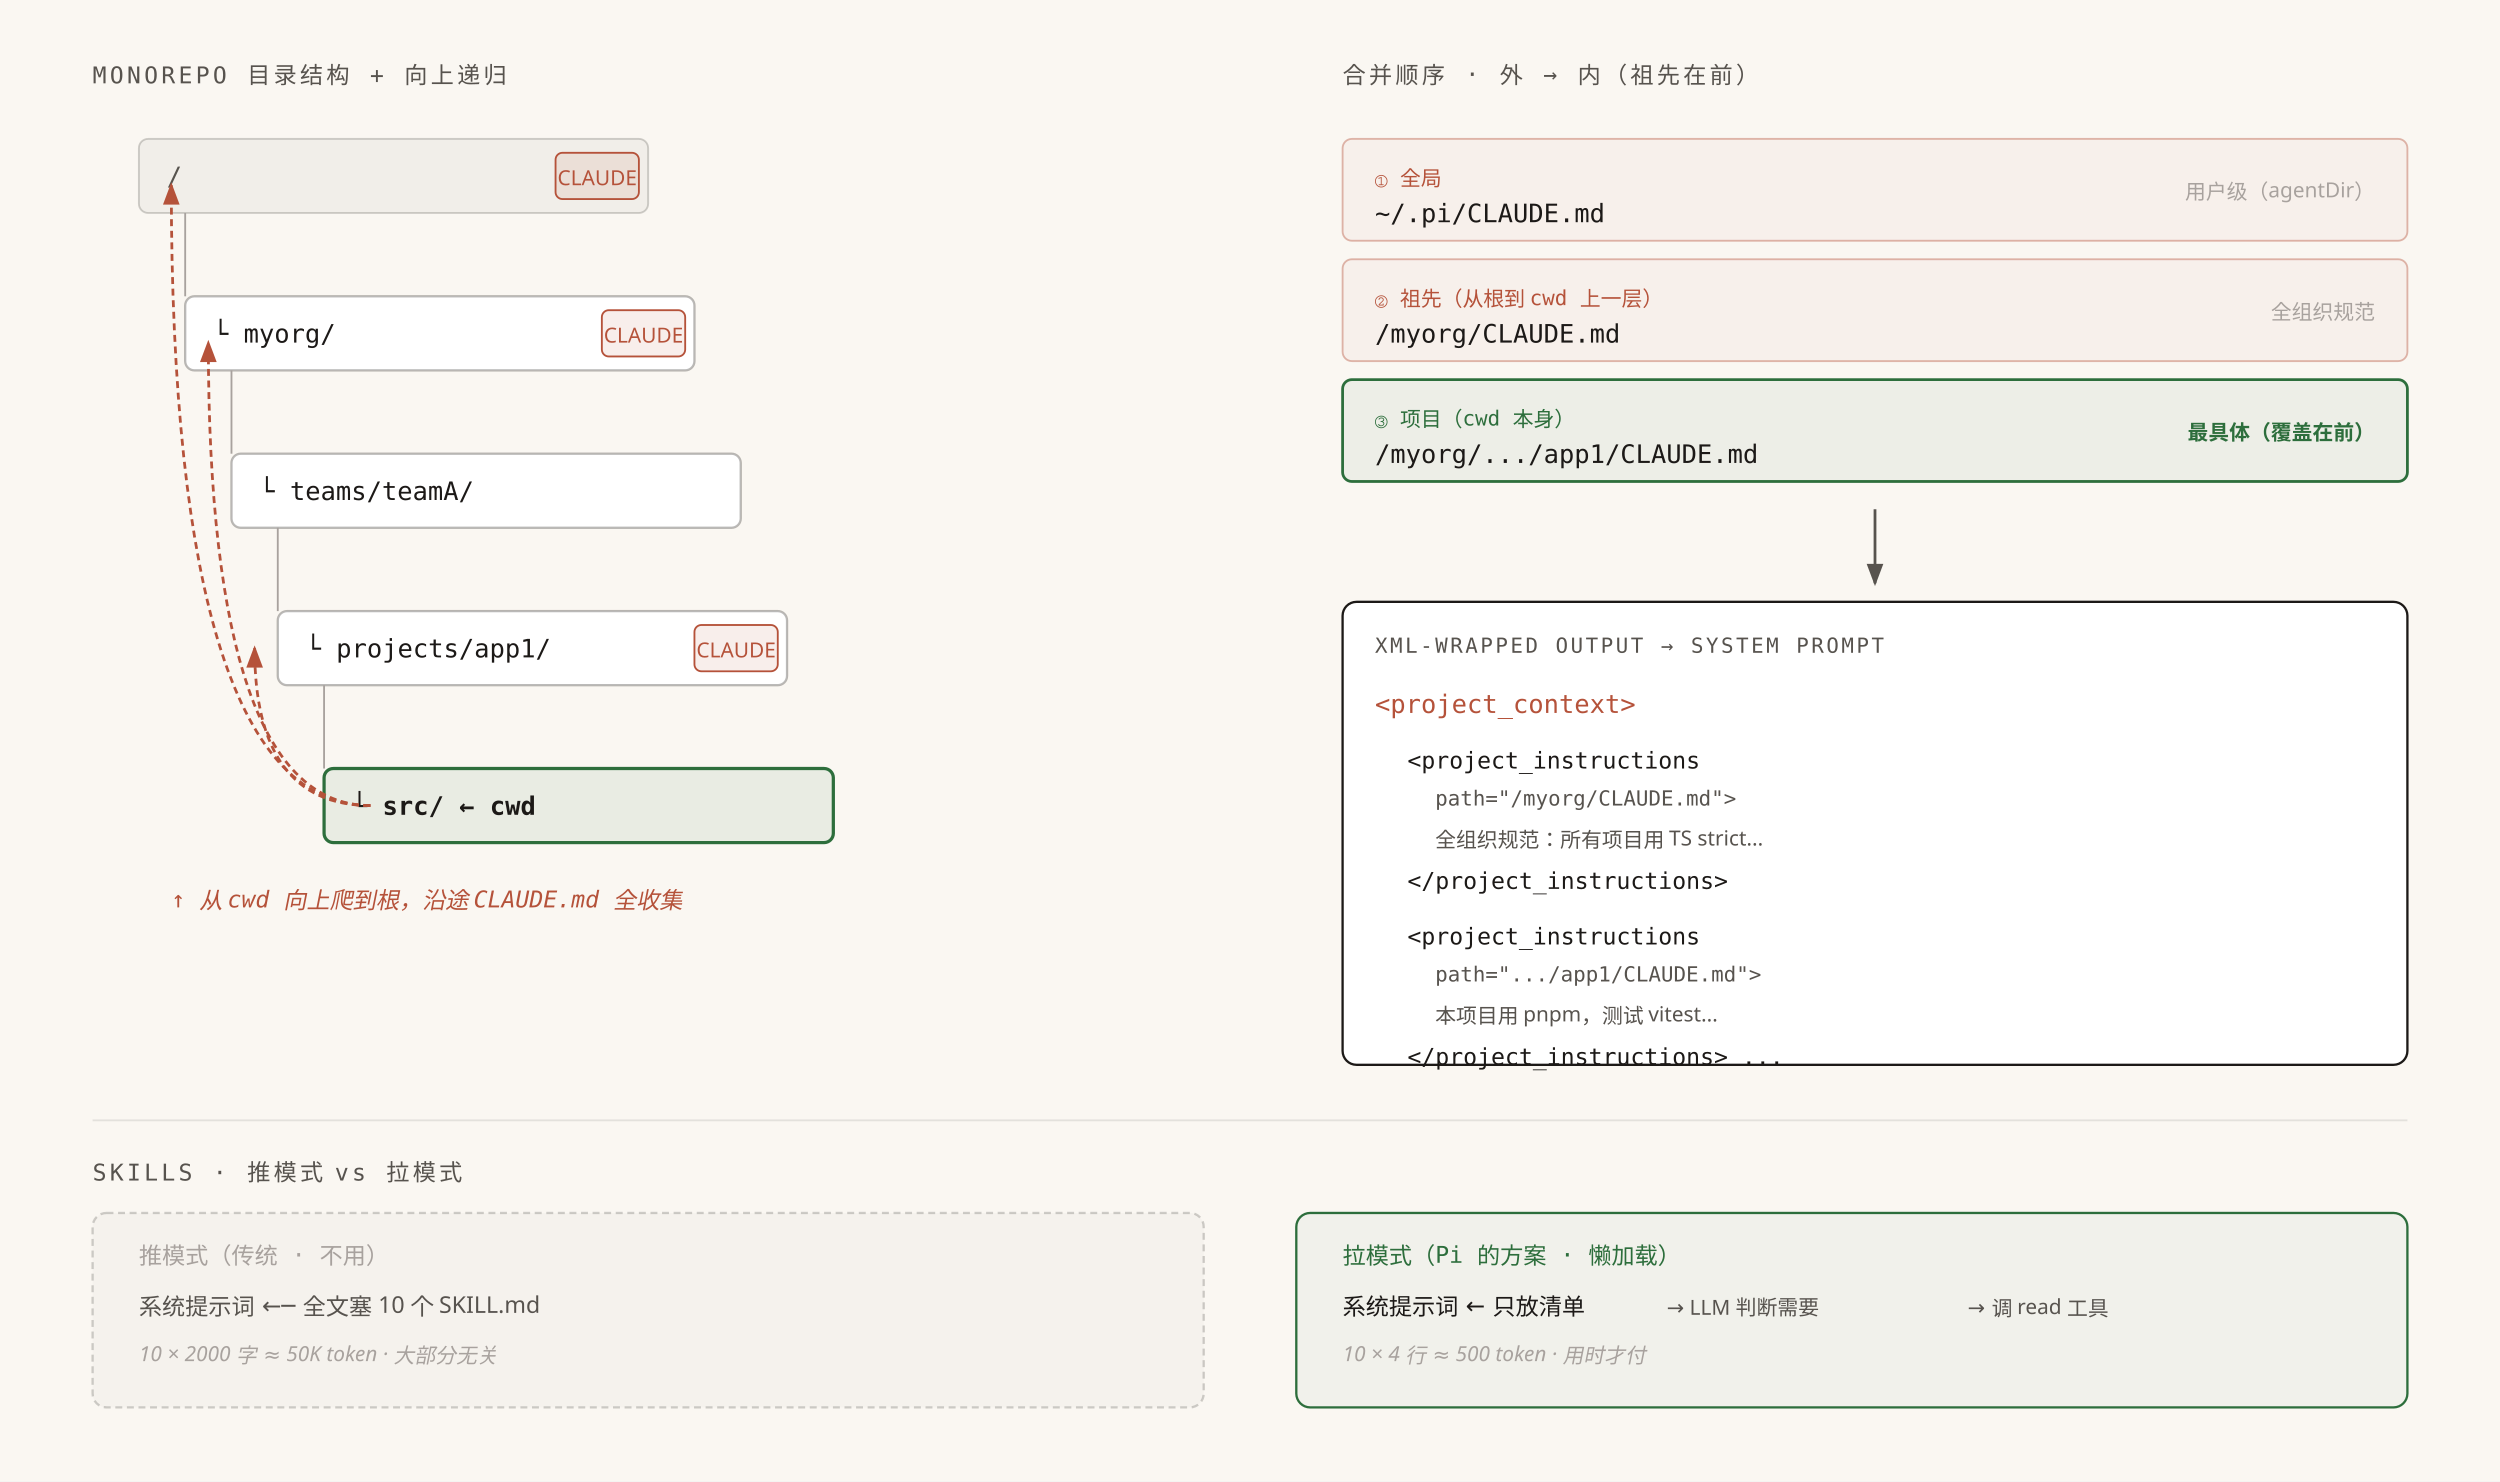
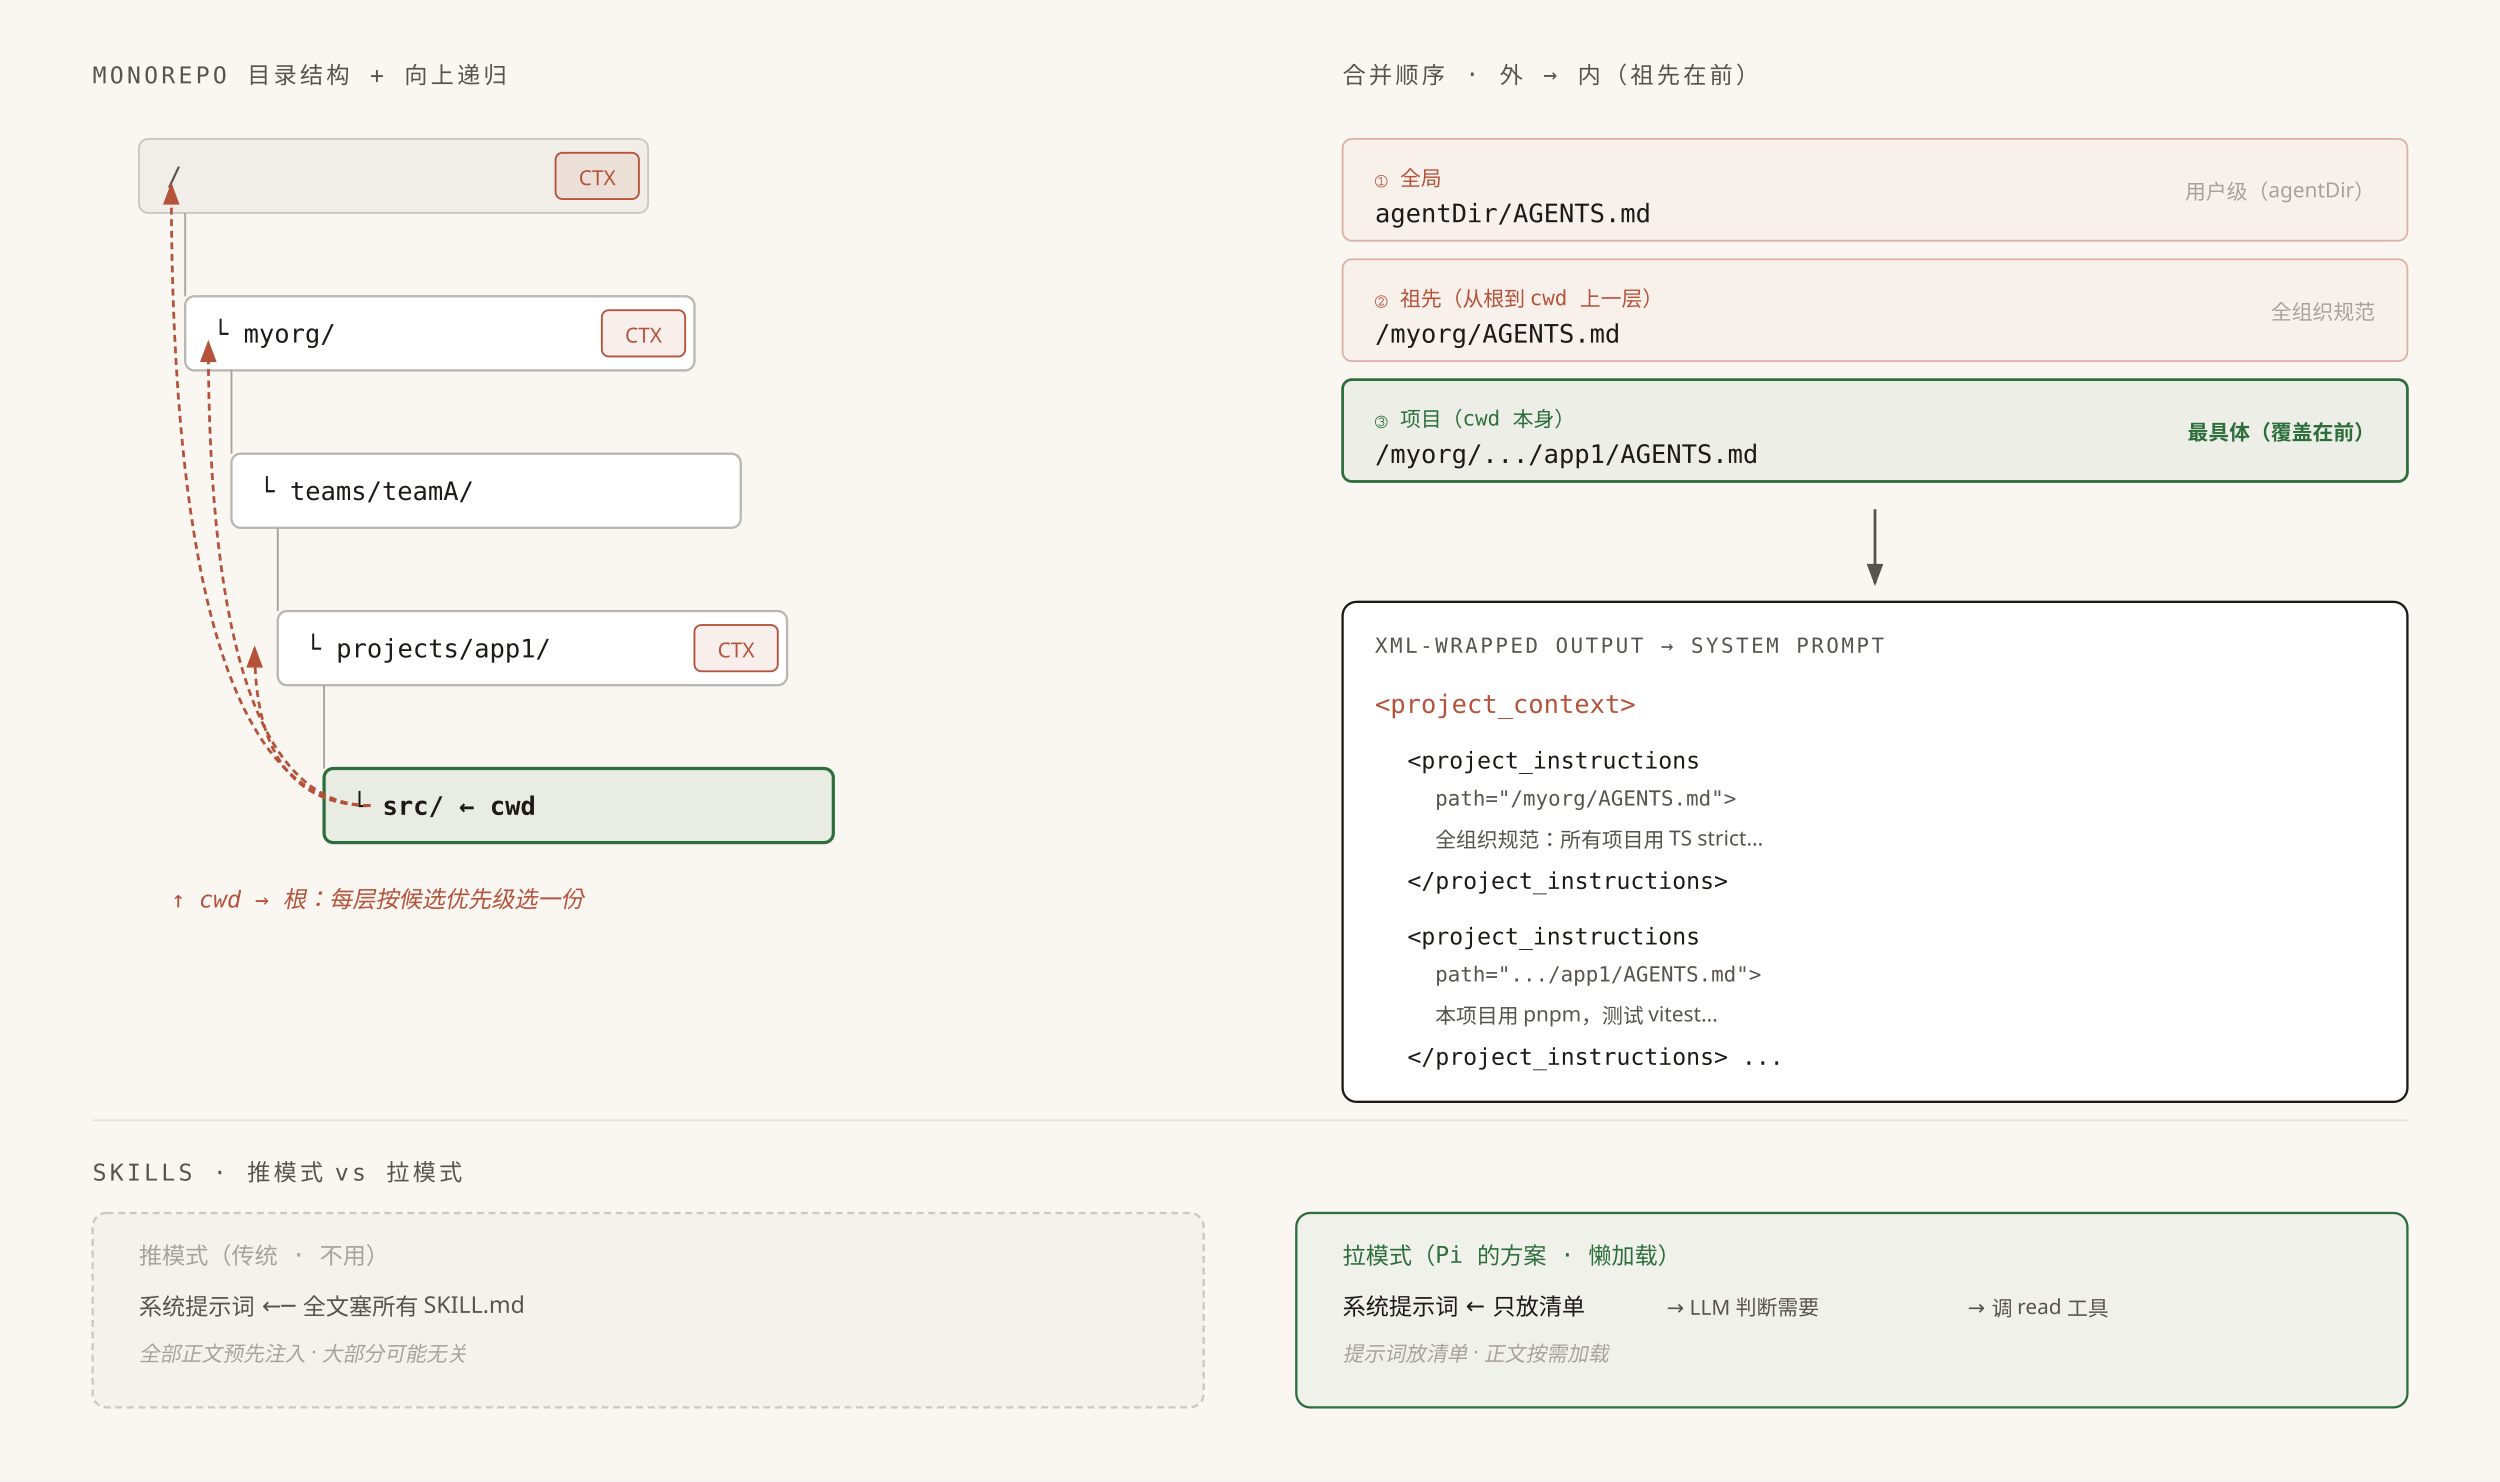
<svg xmlns="http://www.w3.org/2000/svg" viewBox="0 0 1080 640">
  <defs>
    <marker id="arrow" markerWidth="8" markerHeight="6" refX="7" refY="3" orient="auto">
      <polygon points="0 0, 8 3, 0 6" fill="#57534e" />
    </marker>
    <marker id="arrow-accent" markerWidth="8" markerHeight="6" refX="7" refY="3" orient="auto">
      <polygon points="0 0, 8 3, 0 6" fill="#b5523a" />
    </marker>
    <marker id="arrow-green" markerWidth="8" markerHeight="6" refX="7" refY="3" orient="auto">
      <polygon points="0 0, 8 3, 0 6" fill="#2d6e3c" />
    </marker>
  </defs>
  <rect width="1080" height="640" fill="#faf7f2" />
  <g>
    <text x="40" y="36" fill="#57534e" font-size="10" font-family="'Geist Mono', monospace" letter-spacing="0.14em">MONOREPO 目录结构 + 向上递归</text>
    <g transform="translate(60, 60)">
      <rect x="0" y="0" width="220" height="32" rx="4" fill="rgba(28,25,23,0.04)" stroke="rgba(28,25,23,0.20)" stroke-width="0.8" />
      <text x="12" y="20" fill="#57534e" font-size="11" font-family="'Geist Mono', monospace">/</text>
      <rect x="180" y="6" width="36" height="20" rx="3" fill="rgba(181,82,58,0.10)" stroke="#b5523a" stroke-width="0.8" />
-       <text x="198" y="20" fill="#b5523a" font-size="9" font-family="'Geist', sans-serif" text-anchor="middle">CLAUDE</text>
+       <text x="198" y="20" fill="#b5523a" font-size="9" font-family="'Geist', sans-serif" text-anchor="middle">CTX</text>
      <line x1="20" y1="32" x2="20" y2="68" stroke="#a8a29e" stroke-width="0.8" />
      <rect x="20" y="68" width="220" height="32" rx="4" fill="#ffffff" stroke="rgba(28,25,23,0.30)" stroke-width="1" />
      <text x="32" y="88" fill="#1c1917" font-size="11" font-family="'Geist Mono', monospace">└ myorg/</text>
      <rect x="200" y="74" width="36" height="20" rx="3" fill="rgba(181,82,58,0.10)" stroke="#b5523a" stroke-width="0.8" />
-       <text x="218" y="88" fill="#b5523a" font-size="9" font-family="'Geist', sans-serif" text-anchor="middle">CLAUDE</text>
+       <text x="218" y="88" fill="#b5523a" font-size="9" font-family="'Geist', sans-serif" text-anchor="middle">CTX</text>
      <line x1="40" y1="100" x2="40" y2="136" stroke="#a8a29e" stroke-width="0.8" />
      <rect x="40" y="136" width="220" height="32" rx="4" fill="#ffffff" stroke="rgba(28,25,23,0.30)" stroke-width="1" />
      <text x="52" y="156" fill="#1c1917" font-size="11" font-family="'Geist Mono', monospace">  └ teams/teamA/</text>
      <line x1="60" y1="168" x2="60" y2="204" stroke="#a8a29e" stroke-width="0.8" />
      <rect x="60" y="204" width="220" height="32" rx="4" fill="#ffffff" stroke="rgba(28,25,23,0.30)" stroke-width="1" />
      <text x="72" y="224" fill="#1c1917" font-size="11" font-family="'Geist Mono', monospace">    └ projects/app1/</text>
      <rect x="240" y="210" width="36" height="20" rx="3" fill="rgba(181,82,58,0.10)" stroke="#b5523a" stroke-width="0.8" />
-       <text x="258" y="224" fill="#b5523a" font-size="9" font-family="'Geist', sans-serif" text-anchor="middle">CLAUDE</text>
+       <text x="258" y="224" fill="#b5523a" font-size="9" font-family="'Geist', sans-serif" text-anchor="middle">CTX</text>
      <line x1="80" y1="236" x2="80" y2="272" stroke="#a8a29e" stroke-width="0.8" />
      <rect x="80" y="272" width="220" height="32" rx="4" fill="rgba(45,110,60,0.08)" stroke="#2d6e3c" stroke-width="1.4" />
      <text x="92" y="292" fill="#1c1917" font-size="11" font-family="'Geist Mono', monospace" font-weight="600">      └ src/  ← cwd</text>
      <path d="M 100 288 Q 50 288 50 220" stroke="#b5523a" stroke-width="1.2" fill="none" marker-end="url(#arrow-accent)" stroke-dasharray="3,2" />
      <path d="M 100 288 Q 30 288 30 88" stroke="#b5523a" stroke-width="1.2" fill="none" marker-end="url(#arrow-accent)" stroke-dasharray="3,2" />
      <path d="M 100 288 Q 14 288 14 20" stroke="#b5523a" stroke-width="1.2" fill="none" marker-end="url(#arrow-accent)" stroke-dasharray="3,2" />
-       <text x="14" y="332" fill="#b5523a" font-size="10" font-family="'Geist Mono', monospace" font-style="italic">↑ 从 cwd 向上爬到根，沿途 CLAUDE.md 全收集</text>
+       <text x="14" y="332" fill="#b5523a" font-size="10" font-family="'Geist Mono', monospace" font-style="italic">↑ cwd → 根：每层按候选优先级选一份</text>
    </g>
  </g>
  <g>
    <text x="580" y="36" fill="#57534e" font-size="10" font-family="'Geist Mono', monospace" letter-spacing="0.14em">合并顺序 · 外 → 内（祖先在前）</text>
    <g transform="translate(580, 60)">
      <rect x="0" y="0" width="460" height="44" rx="4" fill="rgba(181,82,58,0.04)" stroke="rgba(181,82,58,0.40)" stroke-width="0.8" />
      <text x="14" y="20" fill="#b5523a" font-size="9" font-family="'Geist Mono', monospace">① 全局</text>
-       <text x="14" y="36" fill="#1c1917" font-size="11" font-family="'Geist Mono', monospace">~/.pi/CLAUDE.md</text>
+       <text x="14" y="36" fill="#1c1917" font-size="11" font-family="'Geist Mono', monospace">agentDir/AGENTS.md</text>
      <text x="446" y="26" fill="#a8a29e" font-size="9" font-family="'Geist', sans-serif" text-anchor="end">用户级（agentDir）</text>
    </g>
    <g transform="translate(580, 112)">
      <rect x="0" y="0" width="460" height="44" rx="4" fill="rgba(181,82,58,0.04)" stroke="rgba(181,82,58,0.40)" stroke-width="0.8" />
      <text x="14" y="20" fill="#b5523a" font-size="9" font-family="'Geist Mono', monospace">② 祖先（从根到 cwd 上一层）</text>
-       <text x="14" y="36" fill="#1c1917" font-size="11" font-family="'Geist Mono', monospace">/myorg/CLAUDE.md</text>
+       <text x="14" y="36" fill="#1c1917" font-size="11" font-family="'Geist Mono', monospace">/myorg/AGENTS.md</text>
      <text x="446" y="26" fill="#a8a29e" font-size="9" font-family="'Geist', sans-serif" text-anchor="end">全组织规范</text>
    </g>
    <g transform="translate(580, 164)">
      <rect x="0" y="0" width="460" height="44" rx="4" fill="rgba(45,110,60,0.06)" stroke="#2d6e3c" stroke-width="1.2" />
      <text x="14" y="20" fill="#2d6e3c" font-size="9" font-family="'Geist Mono', monospace">③ 项目（cwd 本身）</text>
-       <text x="14" y="36" fill="#1c1917" font-size="11" font-family="'Geist Mono', monospace">/myorg/.../app1/CLAUDE.md</text>
+       <text x="14" y="36" fill="#1c1917" font-size="11" font-family="'Geist Mono', monospace">/myorg/.../app1/AGENTS.md</text>
      <text x="446" y="26" fill="#2d6e3c" font-size="9" font-family="'Geist', sans-serif" text-anchor="end" font-weight="600">最具体（覆盖在前）</text>
    </g>
    <line x1="810" y1="220" x2="810" y2="252" stroke="#57534e" stroke-width="1.2" marker-end="url(#arrow)" />
    <g transform="translate(580, 260)">
-       <rect x="0" y="0" width="460" height="200" rx="6" fill="#ffffff" stroke="#1c1917" stroke-width="1" />
+       <rect x="0" y="0" width="460" height="216" rx="6" fill="#ffffff" stroke="#1c1917" stroke-width="1" />
      <text x="14" y="22" fill="#57534e" font-size="9" font-family="'Geist Mono', monospace" letter-spacing="0.12em">XML-WRAPPED OUTPUT → SYSTEM PROMPT</text>
      <text x="14" y="48" fill="#b5523a" font-size="11" font-family="'Geist Mono', monospace">&lt;project_context&gt;</text>
      <text x="28" y="72" fill="#1c1917" font-size="10" font-family="'Geist Mono', monospace">&lt;project_instructions</text>
-       <text x="40" y="88" fill="#57534e" font-size="9" font-family="'Geist Mono', monospace">path="/myorg/CLAUDE.md"&gt;</text>
+       <text x="40" y="88" fill="#57534e" font-size="9" font-family="'Geist Mono', monospace">path="/myorg/AGENTS.md"&gt;</text>
      <text x="40" y="106" fill="#57534e" font-size="9" font-family="'Geist', sans-serif">全组织规范：所有项目用 TS strict...</text>
      <text x="28" y="124" fill="#1c1917" font-size="10" font-family="'Geist Mono', monospace">&lt;/project_instructions&gt;</text>
      <text x="28" y="148" fill="#1c1917" font-size="10" font-family="'Geist Mono', monospace">&lt;project_instructions</text>
-       <text x="40" y="164" fill="#57534e" font-size="9" font-family="'Geist Mono', monospace">path=".../app1/CLAUDE.md"&gt;</text>
+       <text x="40" y="164" fill="#57534e" font-size="9" font-family="'Geist Mono', monospace">path=".../app1/AGENTS.md"&gt;</text>
      <text x="40" y="182" fill="#57534e" font-size="9" font-family="'Geist', sans-serif">本项目用 pnpm，测试 vitest...</text>
      <text x="28" y="200" fill="#1c1917" font-size="10" font-family="'Geist Mono', monospace">&lt;/project_instructions&gt; ...</text>
    </g>
  </g>
  <line x1="40" y1="484" x2="1040" y2="484" stroke="rgba(28,25,23,0.10)" stroke-width="0.8" />
  <text x="40" y="510" fill="#57534e" font-size="10" font-family="'Geist Mono', monospace" letter-spacing="0.14em">SKILLS · 推模式 vs 拉模式</text>
  <g transform="translate(40, 524)">
    <rect x="0" y="0" width="480" height="84" rx="6" fill="rgba(28,25,23,0.02)" stroke="rgba(28,25,23,0.20)" stroke-width="1" stroke-dasharray="3,2" />
    <text x="20" y="22" fill="#a8a29e" font-size="10" font-family="'Geist Mono', monospace">推模式（传统 · 不用）</text>
-     <text x="20" y="44" fill="#57534e" font-size="10" font-family="'Geist', sans-serif">系统提示词 ←─ 全文塞 10 个 SKILL.md</text>
-     <text x="20" y="64" fill="#a8a29e" font-size="9" font-family="'Geist', sans-serif" font-style="italic">10 × 2000 字 ≈ 50K token · 大部分无关</text>
+     <text x="20" y="44" fill="#57534e" font-size="10" font-family="'Geist', sans-serif">系统提示词 ←─ 全文塞所有 SKILL.md</text>
+     <text x="20" y="64" fill="#a8a29e" font-size="9" font-family="'Geist', sans-serif" font-style="italic">全部正文预先注入 · 大部分可能无关</text>
  </g>
  <g transform="translate(560, 524)">
    <rect x="0" y="0" width="480" height="84" rx="6" fill="rgba(45,110,60,0.04)" stroke="#2d6e3c" stroke-width="1" />
    <text x="20" y="22" fill="#2d6e3c" font-size="10" font-family="'Geist Mono', monospace">拉模式（Pi 的方案 · 懒加载）</text>
    <text x="20" y="44" fill="#1c1917" font-size="10" font-family="'Geist', sans-serif">系统提示词 ← 只放清单</text>
    <text x="160" y="44" fill="#57534e" font-size="9" font-family="'Geist', sans-serif">→ LLM 判断需要</text>
    <text x="290" y="44" fill="#57534e" font-size="9" font-family="'Geist', sans-serif">→ 调 read 工具</text>
-     <text x="20" y="64" fill="#a8a29e" font-size="9" font-family="'Geist', sans-serif" font-style="italic">10 × 4 行 ≈ 500 token · 用时才付</text>
+     <text x="20" y="64" fill="#a8a29e" font-size="9" font-family="'Geist', sans-serif" font-style="italic">提示词放清单 · 正文按需加载</text>
  </g>
</svg>
